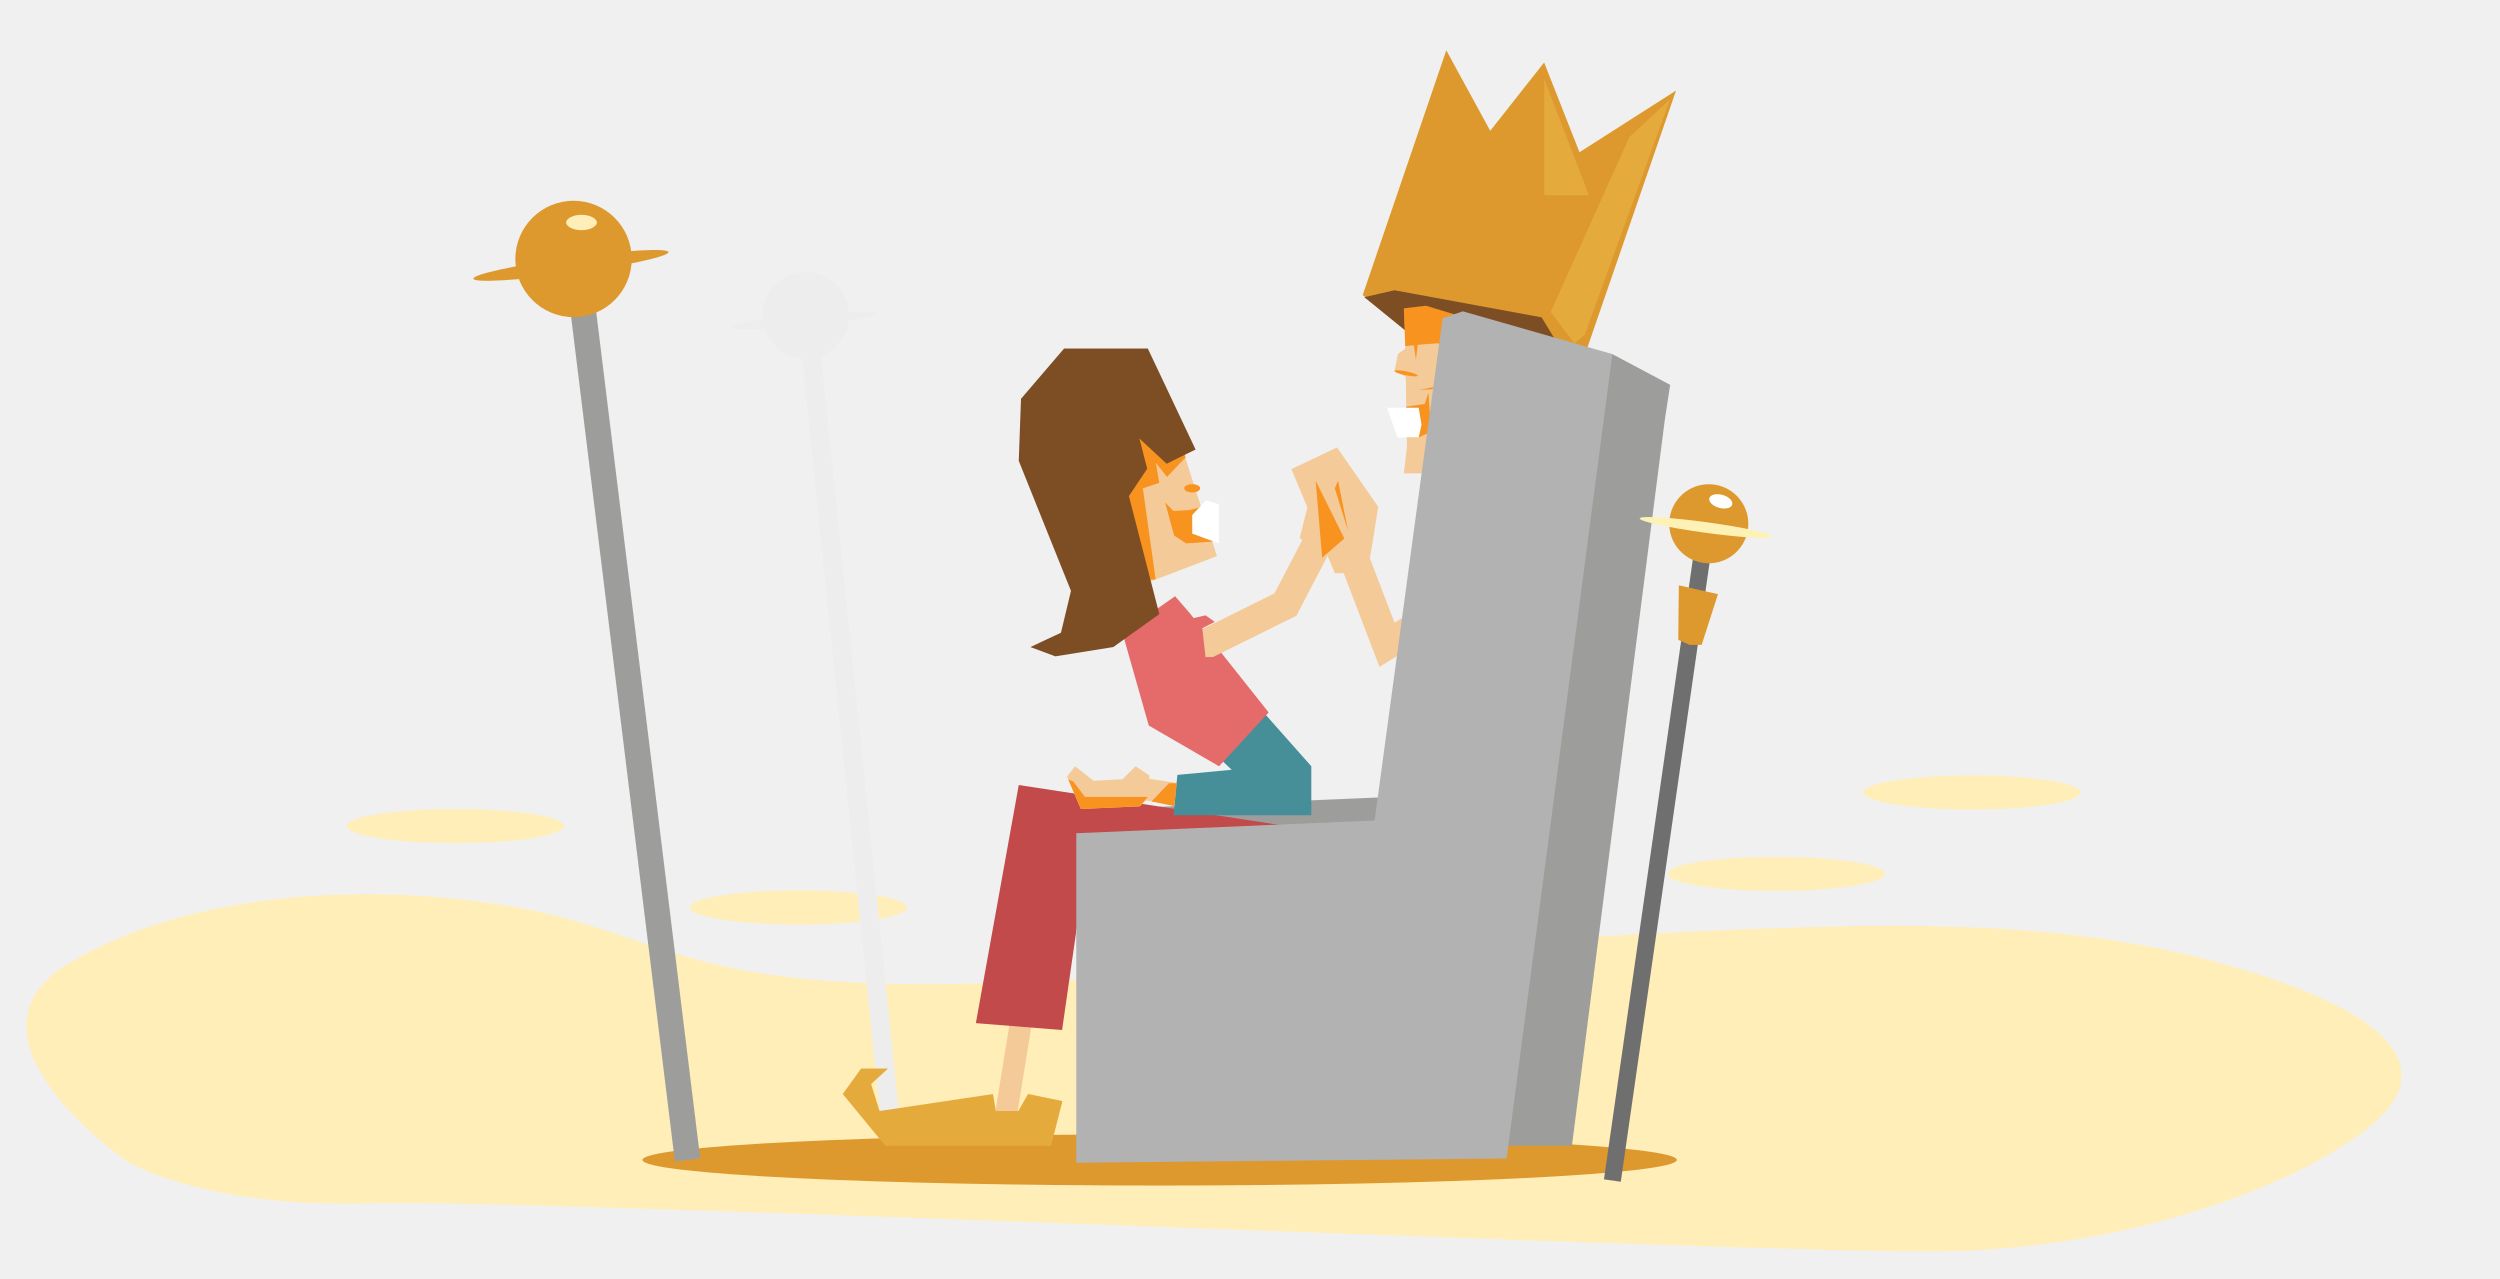
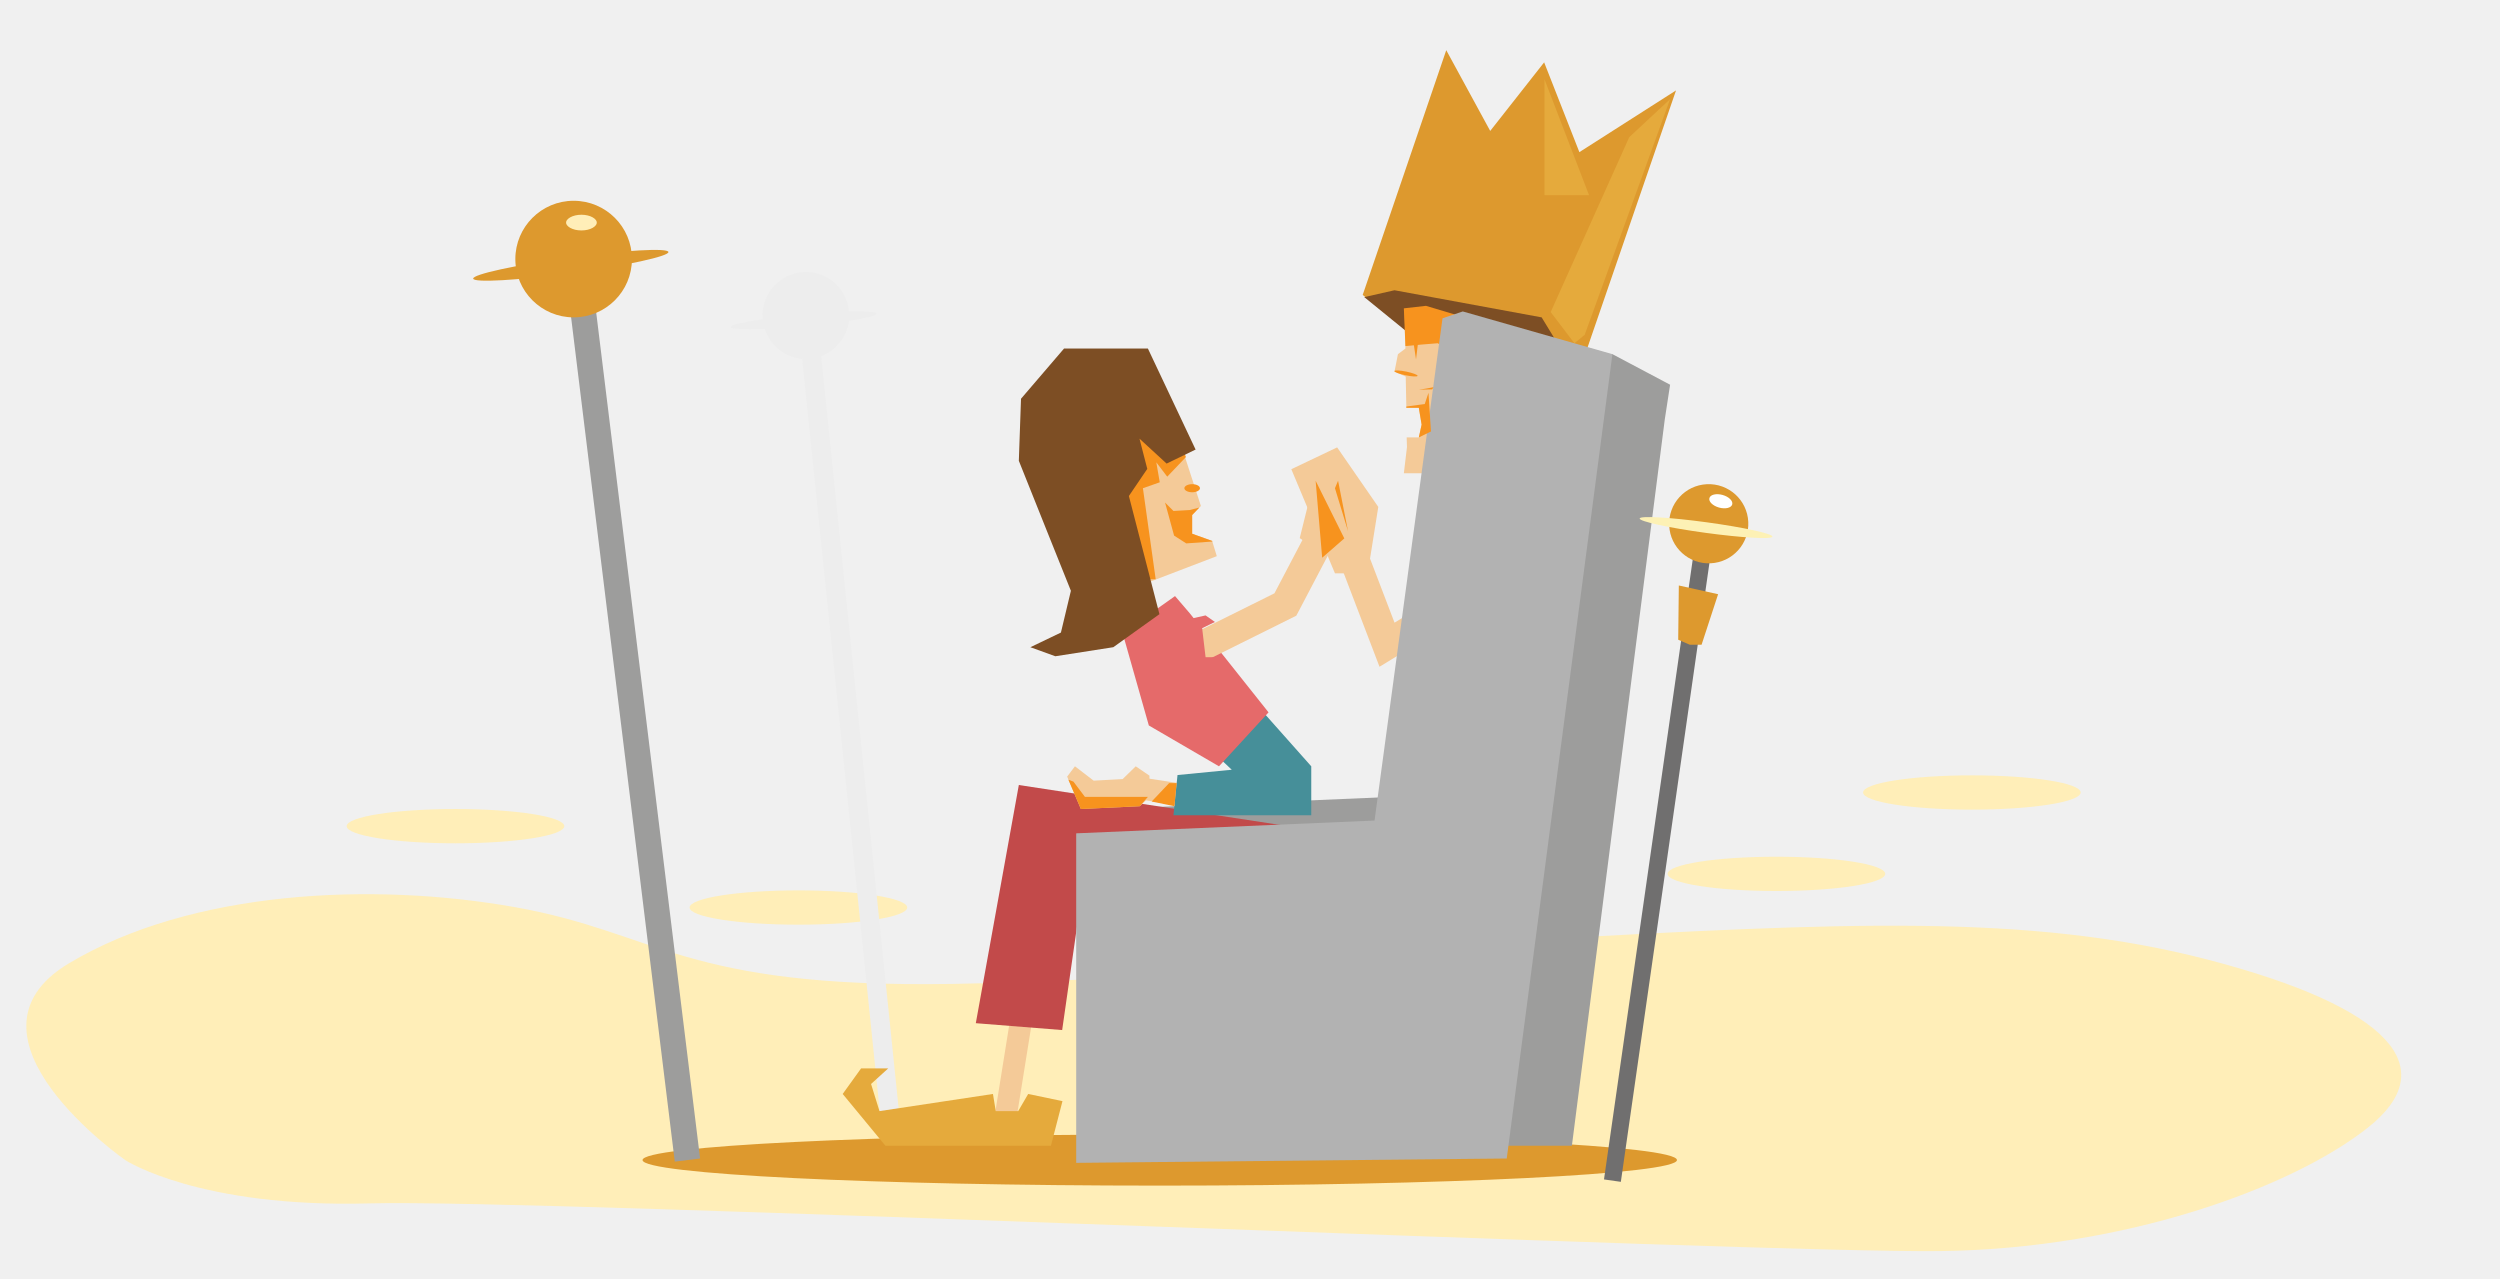
- <svg xmlns="http://www.w3.org/2000/svg" viewBox="0 0 801.91 409.98">
-   <defs>
-     <style>.cls-1,.cls-17{fill:#ffeeb8;}.cls-2{fill:#ededed;}.cls-16,.cls-18,.cls-3,.cls-5{fill:none;}.cls-3,.cls-5{stroke:#f4ca98;}.cls-16,.cls-17,.cls-18,.cls-3,.cls-5{stroke-miterlimit:10;}.cls-3{stroke-width:7.04px;}.cls-4{fill:#dd992e;}.cls-5{stroke-width:9.55px;}.cls-6{fill:#9d9d9c;}.cls-7{fill:#c24a4a;}.cls-8{fill:#7d4e24;}.cls-9{fill:#f4ca98;}.cls-10{fill:#f7931e;}.cls-11{fill:#b2b2b2;}.cls-12{fill:#468f99;}.cls-13{fill:#e56a6a;}.cls-14{fill:#fff;}.cls-15{fill:#e5aa3c;}.cls-16{stroke:#9d9d9c;stroke-width:8.18px;}.cls-17{stroke:#dd992e;stroke-width:1.36px;}.cls-18{stroke:#706f6f;stroke-width:5.46px;}.cls-19{fill:#fdf1b5;}</style>
-   </defs>
+ <svg xmlns="http://www.w3.org/2000/svg" version="1.1" id="Ebene_1" x="0px" y="0px" viewBox="0 0 801.9 410" style="enable-background:new 0 0 801.9 410;" xml:space="preserve">
+   <style type="text/css">
+ 	.st0{fill:#FFEEB8;}
+ 	.st1{fill:#F4CA98;}
+ 	.st2{fill:#EDEDED;}
+ 	.st3{fill:none;stroke:#F4CA98;stroke-width:7.04;stroke-miterlimit:10;}
+ 	.st4{fill:#DD992E;}
+ 	.st5{fill:none;stroke:#F4CA98;stroke-width:9.55;stroke-miterlimit:10;}
+ 	.st6{fill:#9D9D9C;}
+ 	.st7{fill:#C24A4A;}
+ 	.st8{fill:#7D4E24;}
+ 	.st9{fill:#F7931E;}
+ 	.st10{fill:#B2B2B2;}
+ 	.st11{fill:#468F99;}
+ 	.st12{fill:#E56A6A;}
+ 	.st13{fill:#E5AA3C;}
+ 	.st14{fill:none;stroke:#9D9D9C;stroke-width:8.18;stroke-miterlimit:10;}
+ 	.st15{fill:#FFEEB8;stroke:#DD992E;stroke-width:1.36;stroke-miterlimit:10;}
+ 	.st16{fill:none;stroke:#706F6F;stroke-width:5.46;stroke-miterlimit:10;}
+ 	.st17{fill:#FDF1B5;}
+ 	.st18{fill:#FFFFFF;}
+ </style>
  <g id="overlay">
-     <path class="cls-1" d="M118.49,386c-54.56,1.51-78.2-13.77-78.2-13.77S-17,332.39,22.11,309,119.4,282.8,165.31,291,219,317,305.56,315.62s95.69-9.41,189.79-14.37,155-8.52,213.21,6.73S784,342.59,759.48,361.9s-77.88,38.76-137.13,39.51S173,384.46,118.49,386Z" />
-     <ellipse class="cls-1" cx="146.07" cy="264.97" rx="34.86" ry="5.48" />
-     <ellipse class="cls-1" cx="256.08" cy="291.08" rx="34.86" ry="5.48" />
-     <ellipse class="cls-1" cx="569.76" cy="280.31" rx="34.86" ry="5.48" />
-     <ellipse class="cls-1" cx="632.5" cy="254.19" rx="34.86" ry="5.48" />
+     <path class="st0" d="M118.5,386c-54.6,1.5-78.2-13.8-78.2-13.8S-17,332.4,22.1,309s97.3-26.2,143.2-18s53.7,26,140.2,24.6   s95.7-9.4,189.8-14.4s155-8.5,213.2,6.7s75.4,34.6,50.9,53.9s-77.9,38.8-137.1,39.5S173,384.5,118.5,386z" />
+     <ellipse class="st0" cx="146.1" cy="265" rx="34.9" ry="5.5" />
+     <ellipse class="st0" cx="256.1" cy="291.1" rx="34.9" ry="5.5" />
+     <ellipse class="st0" cx="569.8" cy="280.3" rx="34.9" ry="5.5" />
+     <ellipse class="st0" cx="632.5" cy="254.2" rx="34.9" ry="5.5" />
  </g>
-   <g id="Ebene_8" data-name="Ebene 8">
-     <path class="cls-2" d="M272.28,102.9c5.48-.84,9-1.7,8.93-2.3s-3.52-.79-8.89-.65a13.86,13.86,0,0,0-27.66.64,13.14,13.14,0,0,0,.05,1.78c-6.25.9-10.33,1.85-10.27,2.49s4.39.84,10.88.59a13.86,13.86,0,0,0,12,9.57L284,374l6.06-.47L263.37,114.21A13.86,13.86,0,0,0,272.28,102.9Z" />
-     <line class="cls-3" x1="383.5" y1="255.63" x2="366.47" y2="253.04" />
-     <line class="cls-3" x1="322.71" y1="357.37" x2="328.25" y2="323.13" />
-     <path class="cls-4" d="M537.86,372.06c0,4.54-74.27,8.22-165.89,8.22s-165.88-3.68-165.88-8.22,74.27-8.22,165.88-8.22S537.86,367.52,537.86,372.06Z" />
-     <polyline class="cls-5" points="435 180.9 444.89 206.81 463.23 195.56" />
-     <polygon class="cls-6" points="535.73 123.45 534.03 134.49 504.22 367.51 483.26 367.51 435.64 365.24 364.87 359.33 364.87 259.09 460.56 255 481.53 111.8 517.19 113.59 535.73 123.45" />
-     <polygon class="cls-7" points="442.64 269.54 326.78 251.81 313.02 328.19 340.68 330.4 349.08 271.83 450.3 278.64 442.64 269.54" />
-     <polygon class="cls-4" points="437.11 94.64 463.92 16.14 478.01 41.96 495.3 20.04 506.64 48.83 537.61 29.05 505.96 120.85 458.19 111.8 437.11 94.64" />
-     <polygon class="cls-8" points="494.5 101.8 447.28 93.1 437.62 95.32 458.7 112.48 506.47 121.53 494.5 101.8" />
-     <polygon class="cls-9" points="491.95 111.8 490.96 122.41 488.2 151.82 450.3 151.82 451.3 143.4 450.92 120.84 447.28 119.18 448.39 113.56 450.76 111.8 450.56 100.1 467.39 101.11 491.95 111.8" />
-     <polygon class="cls-10" points="450.3 98.9 450.75 111 456.23 110.47 461.25 110.11 466.37 113.56 467.39 101.11 457.4 98.06 450.3 98.9" />
-     <polygon class="cls-10" points="451.08 130.43 457 129.58 458.19 125.96 459.04 138.45 455.06 140.32 451.08 140.32 451.08 130.43" />
-     <polygon class="cls-11" points="517.19 113.59 483.26 371.6 345.23 372.96 345.23 267.27 440.93 263.18 462.74 102.07 469.21 99.86 517.19 113.59" />
-     <polygon class="cls-9" points="373.34 125.49 381.3 150.26 390.34 178.38 352.36 192.87 329.77 136.72 345.73 126.97 373.34 125.49" />
-     <path class="cls-10" d="M366.58,156.63l4.11,29.25h-9l-12.62-37.37s7-18.42,9.49-18.08,16.09,1.71,16.09,1.71l5.66,14.55-6,6.31-3.54-4.55,1.06,6.42Z" />
-     <polygon class="cls-12" points="420.62 261.5 376.43 261.5 377.66 248.56 395.08 246.91 390.2 242.33 405.54 228.78 420.62 245.79 420.62 261.5" />
-     <polygon class="cls-13" points="376.93 191.24 360.06 203.06 368.49 232.73 391.02 245.79 406.94 228.52 381.69 196.75 376.93 191.24" />
-     <polyline class="cls-5" points="378.29 210.76 412.31 193.93 424.09 171.35" />
-     <polygon class="cls-8" points="368.18 111.8 383.5 144.19 374.21 148.74 365.48 140.66 367.98 150.35 362.11 159.12 371.87 196.98 357.1 207.55 338.51 210.53 330.5 207.55 340.32 202.95 343.53 189.53 336.61 172.31 326.78 147.82 327.5 127.92 341.31 111.8 368.18 111.8" />
-     <polygon class="cls-10" points="373.73 161.16 376.62 171.78 380.46 174.3 388.85 173.73 385.27 162.62 381.56 163.62 376.35 163.9 373.73 161.16" />
-     <polygon class="cls-14" points="390.96 161.77 386.83 160.49 382.42 165.19 382.42 171.17 390.96 174.3 390.96 161.77" />
-     <polygon class="cls-15" points="270.32 350.92 283.96 367.51 337.15 367.51 340.79 353.19 329.77 350.92 326.64 356.37 319.42 356.37 318.51 350.92 282.14 356.37 279.42 347.74 284.87 342.74 276.23 342.74 270.32 350.92" />
-     <ellipse class="cls-10" cx="382.42" cy="156.63" rx="2.55" ry="1.32" />
-     <polygon class="cls-9" points="364.26 245.79 368.69 248.75 368.69 255.63 365.62 258.63 346.7 259.49 342.26 249.09 344.82 245.79 350.79 250.45 360.06 249.94 364.26 245.79" />
-     <polygon class="cls-13" points="386.69 197.38 389.66 199.48 385.65 201.51 386.69 210.76 390.96 210.76 390.96 215.84 376.43 217.72 373.73 207.38 373.73 200.33 386.69 197.38" />
-     <ellipse class="cls-10" cx="451.08" cy="119.76" rx="0.62" ry="3.8" transform="translate(242.08 537.06) rotate(-78.27)" />
-     <polygon class="cls-14" points="444.89 130.78 451.29 130.78 455.06 130.78 455.97 136.23 455.06 140.32 448.3 140.32 444.89 130.78" />
-     <ellipse class="cls-10" cx="456.23" cy="107.42" rx="2.81" ry="0.51" />
-     <path class="cls-10" d="M455.06,125a42.85,42.85,0,0,0,4.69-.82l-.36.71Z" />
-     <polygon class="cls-10" points="453.11 107.93 454.18 115.35 455.06 107.93 453.11 107.93" />
-     <polygon class="cls-15" points="495.35 25.42 495.35 62.59 509.67 62.59 495.35 25.42" />
-     <polygon class="cls-15" points="535.73 31.79 522.63 44 497.4 100.1 505.01 110.11 508.31 107.42 535.73 31.79" />
-     <polygon class="cls-9" points="420.94 156.49 416.89 172.58 422.91 176.69 432.55 171.23 431.83 159.99 420.94 156.49" />
-     <polygon class="cls-9" points="414.24 150.47 428.16 183.85 438.67 183.87 442.09 162.56 428.87 143.52 414.24 150.47" />
-     <line class="cls-16" x1="187.13" y1="100.1" x2="220.54" y2="372.06" />
-     <circle class="cls-4" cx="183.97" cy="83.06" r="18.66" />
-     <ellipse class="cls-4" cx="183.13" cy="85.14" rx="31.58" ry="2.51" transform="translate(-9.83 25.53) rotate(-7.77)" />
-     <ellipse class="cls-17" cx="186.53" cy="71.37" rx="5.6" ry="3.15" />
-     <line class="cls-18" x1="545.84" y1="178.88" x2="517.19" y2="378.68" />
-     <circle class="cls-4" cx="548.12" cy="167.98" r="12.68" transform="translate(-7.53 26.9) rotate(-2.79)" />
-     <ellipse class="cls-19" cx="547.19" cy="169.2" rx="1.7" ry="21.46" transform="translate(305.5 688.45) rotate(-82.22)" />
-     <ellipse class="cls-14" cx="551.93" cy="160.8" rx="2.14" ry="3.81" transform="translate(249.09 649.44) rotate(-74.45)" />
-     <polygon class="cls-4" points="538.51 187.75 538.33 205.24 541.96 206.84 545.84 206.84 551.06 190.59 538.51 187.75" />
-     <polygon class="cls-10" points="424.09 178.88 422.02 154.23 431.21 172.73 424.09 178.88" />
-     <polygon class="cls-10" points="429.2 154.23 432.44 170.4 428.16 156.63 429.2 154.23" />
-     <polygon class="cls-10" points="377.4 251.24 374.99 251.24 369.37 257.06 376.71 258.59 377.4 251.24" />
-     <polygon class="cls-10" points="342.68 250.05 346.7 259.49 365.62 258.63 368.16 255.63 348.02 255.63 344.28 250.68 342.68 250.05" />
+   <g id="Ebene_8">
+     <polygon class="st1" points="382.4,171.2 382.4,165.2 385.2,162.3 381.3,150.3 373.3,125.5 345.7,127 329.8,136.7 352.4,192.9    390.3,178.4 388.8,173.5  " />
+     <path class="st2" d="M272.3,102.9c5.5-0.8,9-1.7,8.9-2.3s-3.5-0.8-8.9-0.7c-0.6-7.6-7.4-13.3-15-12.6c-7,0.6-12.4,6.3-12.7,13.3   c0,0.6,0,1.2,0.1,1.8c-6.2,0.9-10.3,1.8-10.3,2.5s4.4,0.8,10.9,0.6c1.7,5.3,6.4,9.1,12,9.6L284,374l6.1-0.5l-26.7-259.3   C268.2,112.4,271.7,108,272.3,102.9z" />
+     <line class="st3" x1="383.5" y1="255.6" x2="366.5" y2="253" />
+     <line class="st3" x1="322.7" y1="357.4" x2="328.2" y2="323.1" />
+     <path class="st4" d="M537.9,372.1c0,4.5-74.3,8.2-165.9,8.2s-165.9-3.7-165.9-8.2s74.3-8.2,165.9-8.2S537.9,367.5,537.9,372.1z" />
+     <polyline class="st5" points="435,180.9 444.9,206.8 463.2,195.6  " />
+     <polygon class="st6" points="535.7,123.4 534,134.5 504.2,367.5 483.3,367.5 435.6,365.2 364.9,359.3 364.9,259.1 460.6,255    481.5,111.8 517.2,113.6  " />
+     <polygon class="st7" points="442.6,269.5 326.8,251.8 313,328.2 340.7,330.4 349.1,271.8 450.3,278.6  " />
+     <polygon class="st4" points="437.1,94.6 463.9,16.1 478,42 495.3,20 506.6,48.8 537.6,29 506,120.8 458.2,111.8  " />
+     <polygon class="st8" points="494.5,101.8 447.3,93.1 437.6,95.3 451.5,106.6 458.7,102.5 506.5,121.5  " />
+     <polygon class="st1" points="467.4,101.1 450.6,100.1 450.8,111.8 448.4,113.6 447.3,119.2 450.9,120.8 451.1,130.8 451.3,130.8    455.1,130.8 456,136.2 455.1,140.3 451.2,140.3 451.3,143.4 450.3,151.8 488.2,151.8 491,122.4 492,111.8  " />
+     <polygon class="st9" points="450.3,98.9 450.8,111 456.2,110.5 461.2,110.1 466.4,113.6 467.4,101.1 457.4,98.1  " />
+     <polygon class="st10" points="517.2,113.6 483.3,371.6 345.2,373 345.2,267.3 440.9,263.2 462.7,102.1 469.2,99.9  " />
+     <path class="st9" d="M366.6,156.6l4.1,29.2h-9l-12.6-37.4c0,0,7-18.4,9.5-18.1s16.1,1.7,16.1,1.7l5.7,14.6l-6,6.3l-3.5-4.6l1.1,6.4   L366.6,156.6z" />
+     <polygon class="st11" points="420.6,261.5 376.4,261.5 377.7,248.6 395.1,246.9 390.2,242.3 405.5,228.8 420.6,245.8  " />
+     <polygon class="st12" points="376.9,191.2 360.1,203.1 368.5,232.7 391,245.8 406.9,228.5 381.7,196.8  " />
+     <polyline class="st5" points="378.3,210.8 412.3,193.9 424.1,171.4  " />
+     <polygon class="st8" points="368.2,111.8 383.5,144.2 374.2,148.7 365.5,140.7 368,150.4 362.1,159.1 371.9,197 357.1,207.6    338.5,210.5 330.5,207.6 340.3,202.9 343.5,189.5 336.6,172.3 326.8,147.8 327.5,127.9 341.3,111.8  " />
+     <polygon class="st9" points="382.4,171.2 382.4,165.2 384.7,162.8 381.6,163.6 376.4,163.9 373.7,161.2 376.6,171.8 380.5,174.3    388.9,173.7 388.8,173.5  " />
+     <polygon class="st13" points="270.3,350.9 284,367.5 337.1,367.5 340.8,353.2 329.8,350.9 326.6,356.4 319.4,356.4 318.5,350.9    282.1,356.4 279.4,347.7 284.9,342.7 276.2,342.7  " />
+     <ellipse class="st9" cx="382.4" cy="156.6" rx="2.5" ry="1.3" />
+     <polygon class="st1" points="364.3,245.8 368.7,248.8 368.7,255.6 365.6,258.6 346.7,259.5 342.3,249.1 344.8,245.8 350.8,250.4    360.1,249.9  " />
+     <polygon class="st12" points="386.7,197.4 389.7,199.5 385.6,201.5 386.7,210.8 391,210.8 391,215.8 376.4,217.7 373.7,207.4    373.7,200.3  " />
+     <ellipse transform="matrix(0.2033 -0.9791 0.9791 0.2033 242.0998 537.0269)" class="st9" cx="451" cy="119.7" rx="0.6" ry="3.8" />
+     <polygon class="st9" points="459,138.4 458.2,126 457,129.6 451.1,130.4 451.1,130.8 451.3,130.8 455.1,130.8 456,136.2    455.1,140.3  " />
+     <ellipse class="st9" cx="456.2" cy="107.4" rx="2.8" ry="0.5" />
+     <path class="st9" d="M455.1,125c1.6-0.2,3.1-0.5,4.7-0.8l-0.4,0.7L455.1,125z" />
+     <polygon class="st9" points="453.1,107.9 454.2,115.3 455.1,107.9  " />
+     <polygon class="st13" points="495.4,25.4 495.4,62.6 509.7,62.6  " />
+     <polygon class="st13" points="535.7,31.8 522.6,44 497.4,100.1 505,110.1 508.3,107.4  " />
+     <polygon class="st1" points="420.9,156.5 416.9,172.6 422.9,176.7 432.5,171.2 431.8,160  " />
+     <polygon class="st1" points="414.2,150.5 428.2,183.9 438.7,183.9 442.1,162.6 428.9,143.5  " />
+     <line class="st14" x1="187.1" y1="100.1" x2="220.5" y2="372.1" />
+     <circle class="st4" cx="184" cy="83.1" r="18.7" />
+     <ellipse transform="matrix(0.9908 -0.1352 0.1352 0.9908 -9.8279 25.5401)" class="st4" cx="183.1" cy="85.1" rx="31.6" ry="2.5" />
+     <ellipse class="st15" cx="186.5" cy="71.4" rx="5.6" ry="3.2" />
+     <line class="st16" x1="545.8" y1="178.9" x2="517.2" y2="378.7" />
+     <ellipse transform="matrix(0.9988 -4.867544e-02 4.867544e-02 0.9988 -7.5278 26.879)" class="st4" cx="548.1" cy="168" rx="12.7" ry="12.7" />
+     <ellipse transform="matrix(0.1354 -0.9908 0.9908 0.1354 305.4952 688.4751)" class="st17" cx="547.2" cy="169.2" rx="1.7" ry="21.5" />
+     <ellipse transform="matrix(0.2681 -0.9634 0.9634 0.2681 249.0618 649.4687)" class="st18" cx="552" cy="160.8" rx="2.1" ry="3.8" />
+     <polygon class="st4" points="538.5,187.8 538.3,205.2 542,206.8 545.8,206.8 551.1,190.6  " />
+     <polygon class="st9" points="424.1,178.9 422,154.2 431.2,172.7  " />
+     <polygon class="st9" points="429.2,154.2 432.4,170.4 428.2,156.6  " />
+     <polygon class="st9" points="377.4,251.2 375,251.2 369.4,257.1 376.7,258.6  " />
+     <polygon class="st9" points="342.7,250.1 346.7,259.5 365.6,258.6 368.2,255.6 348,255.6 344.3,250.7  " />
  </g>
</svg>
